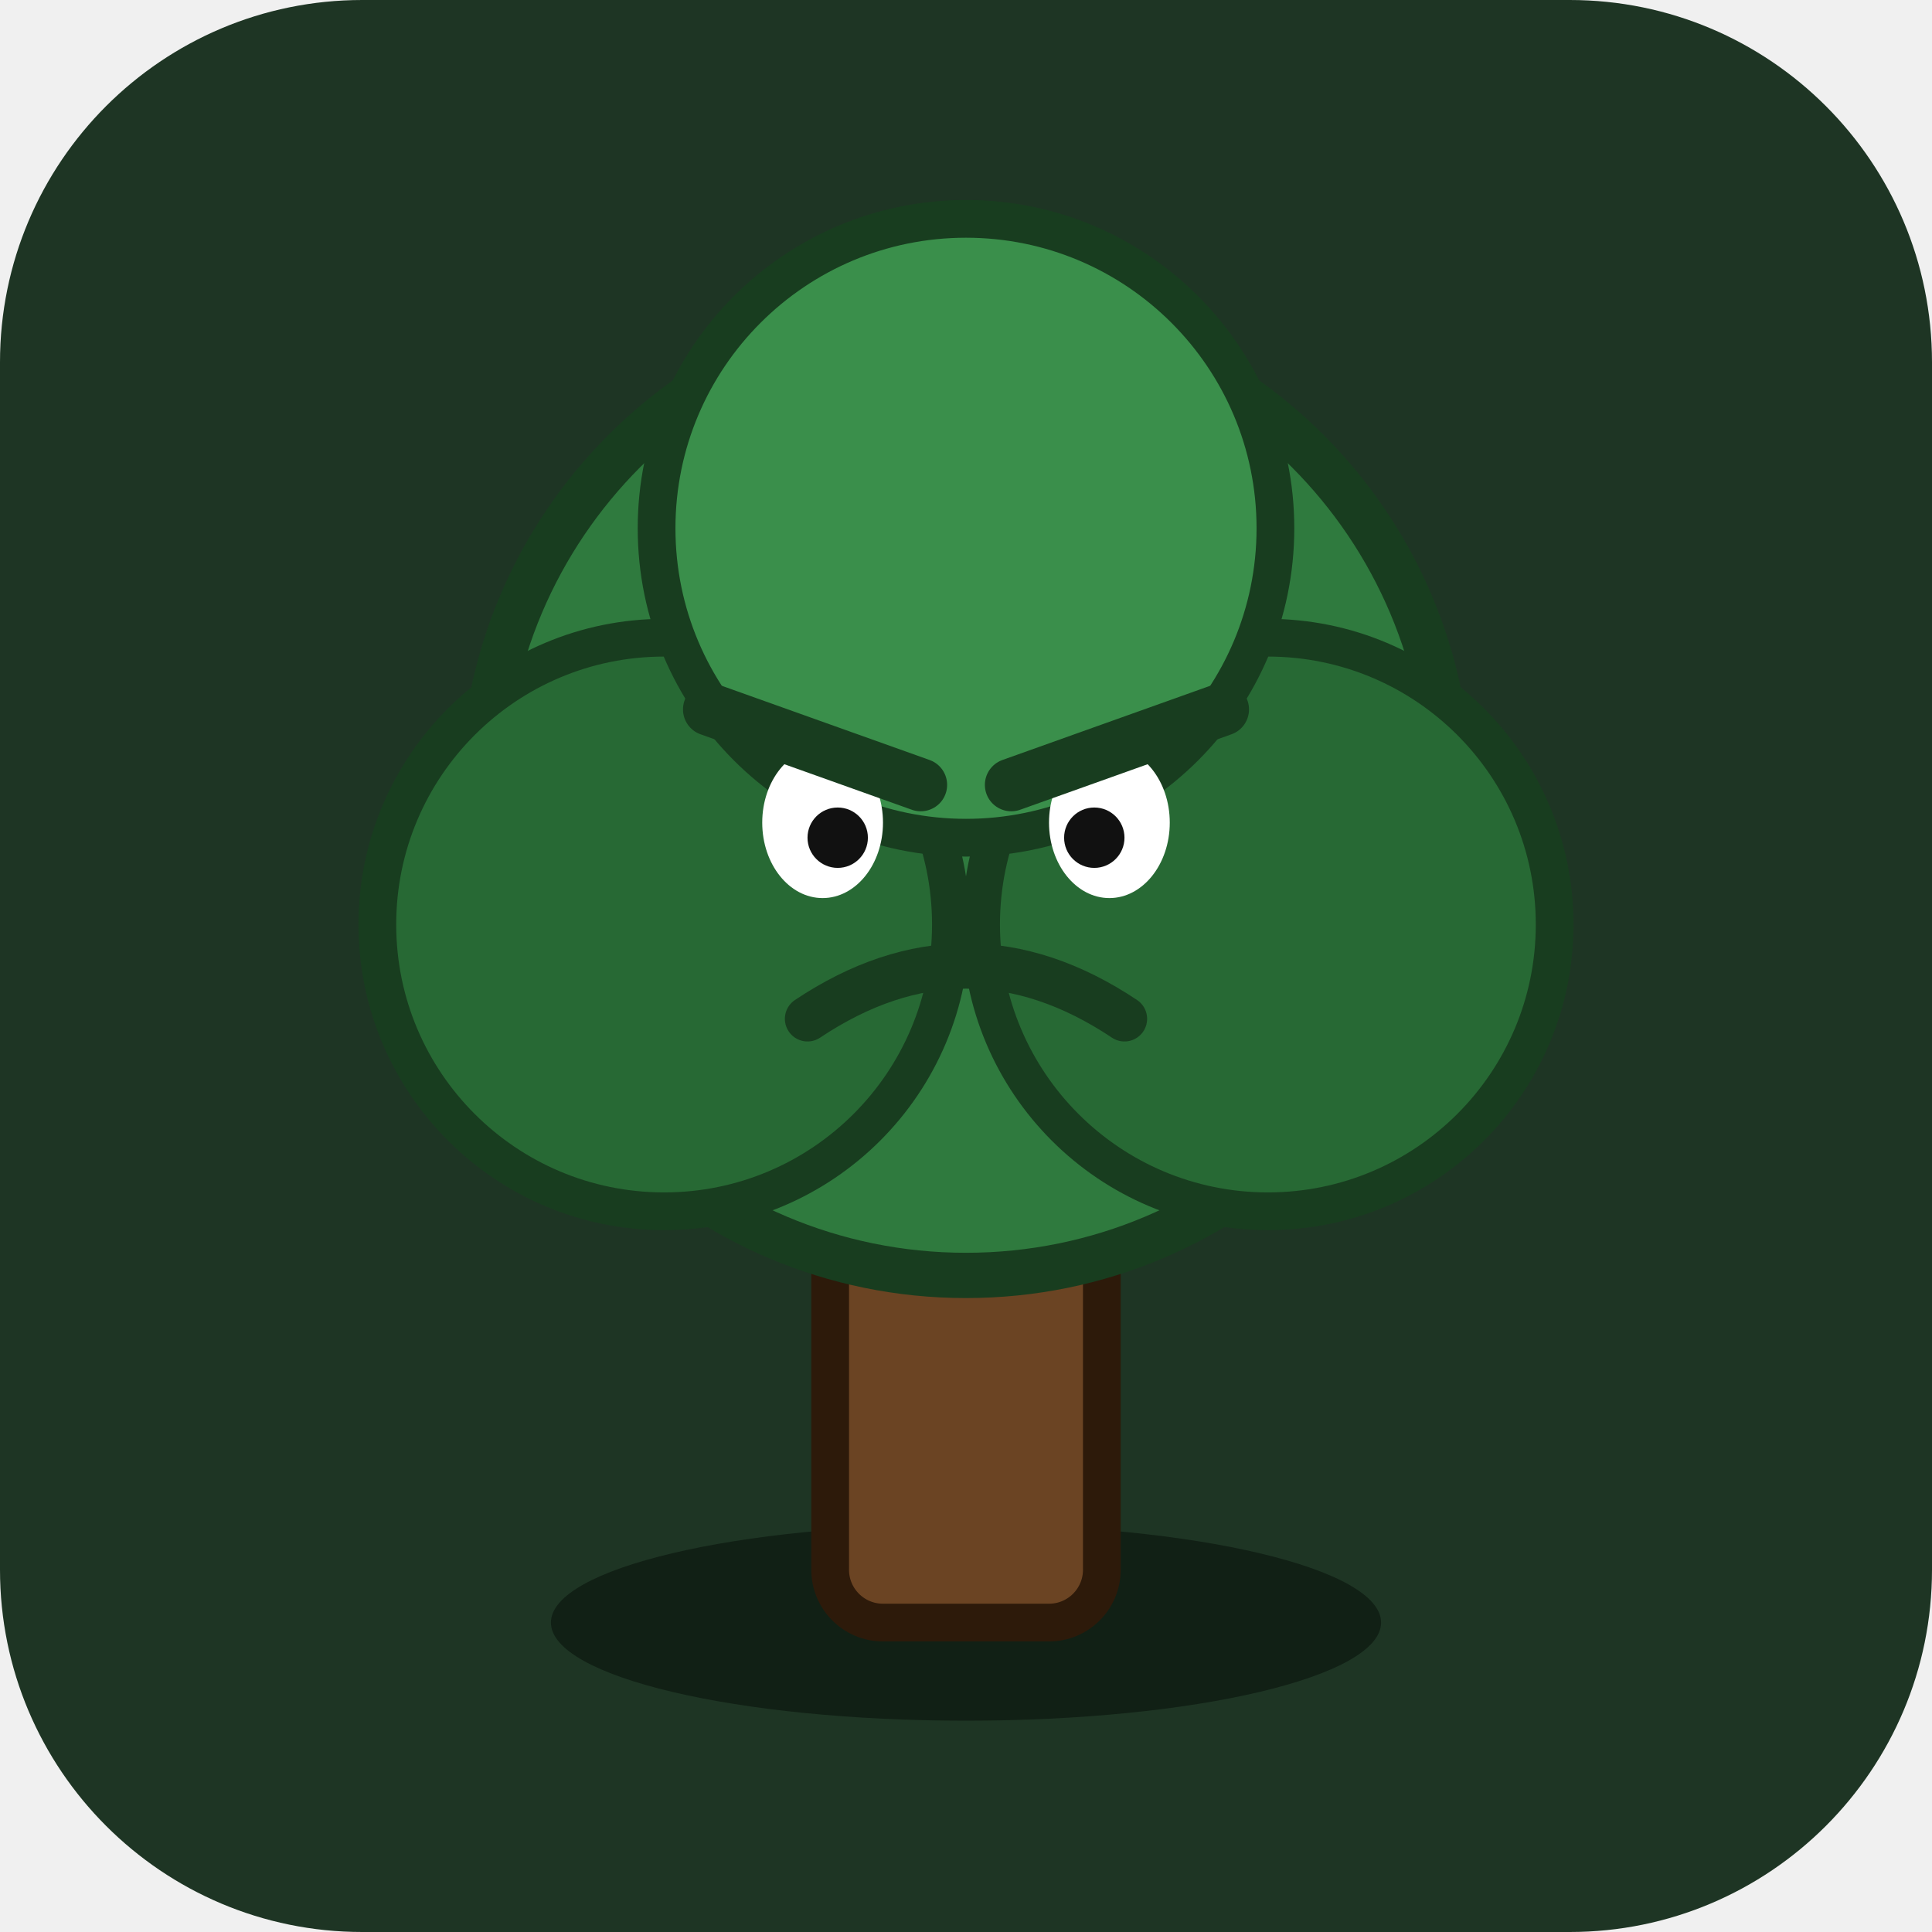
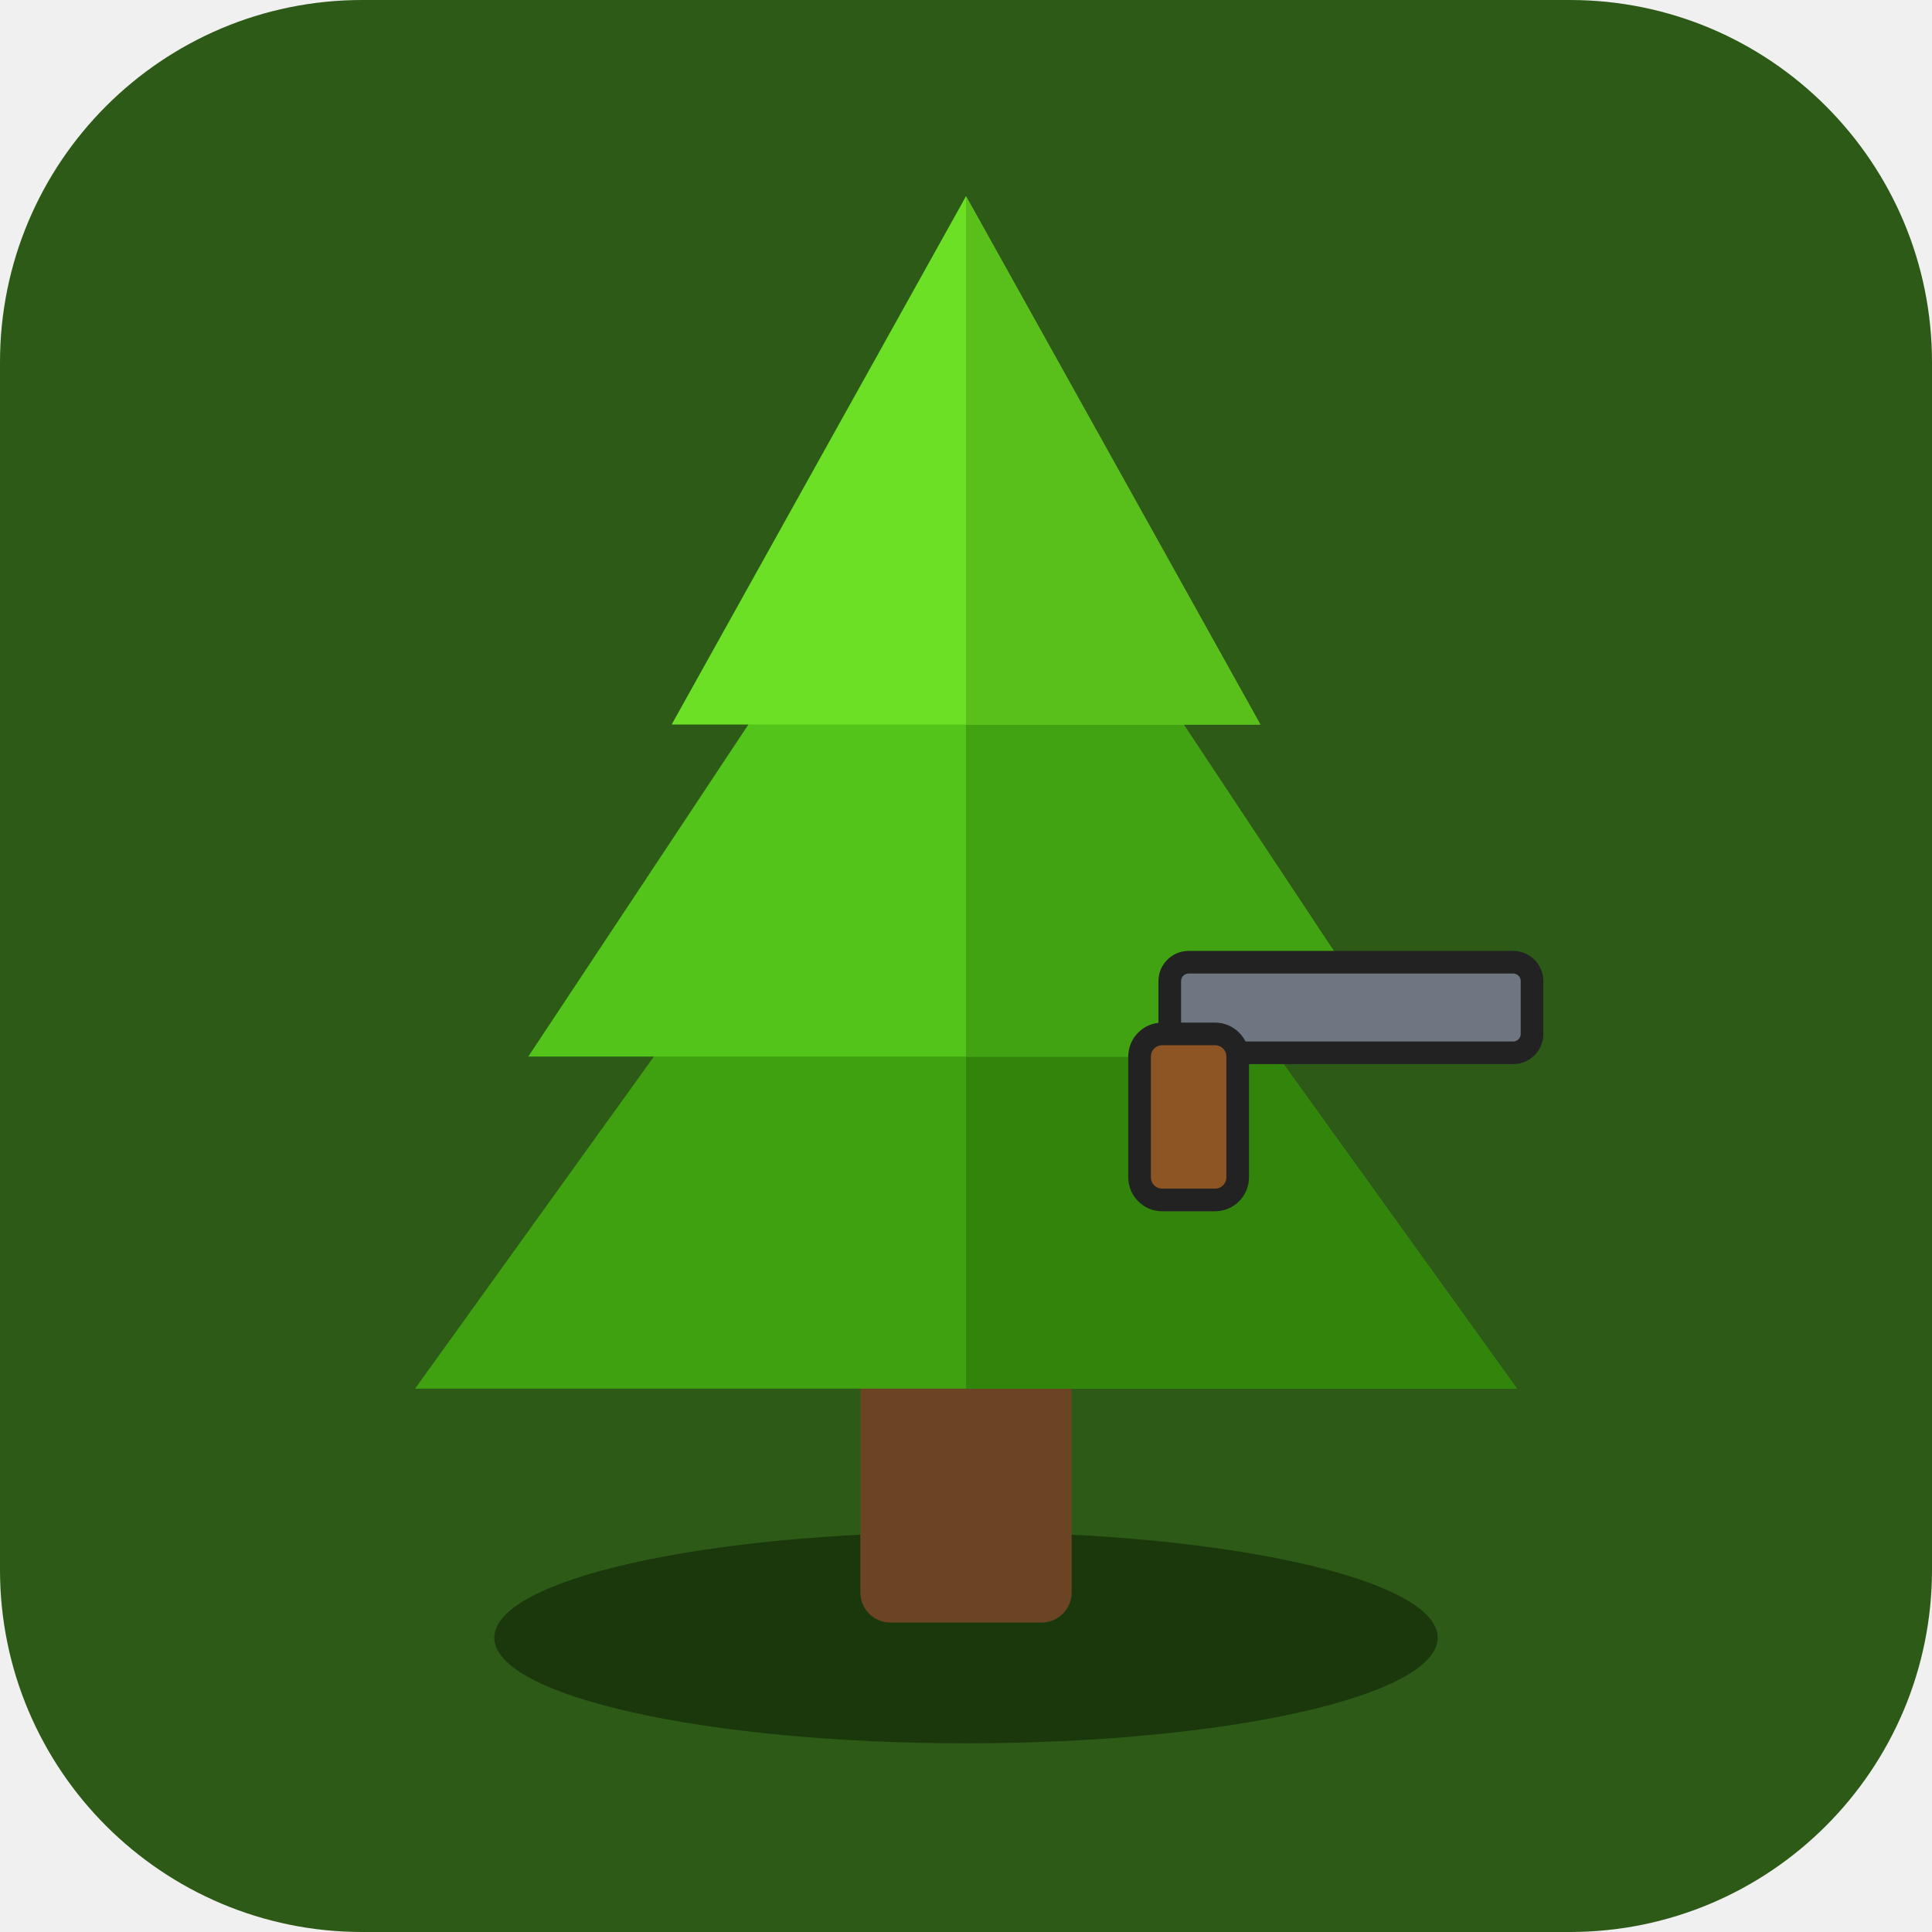
<svg xmlns="http://www.w3.org/2000/svg" viewBox="0 0 512 512">
-   <rect width="512" height="512" rx="96" fill="#1e3524" />
-   <ellipse cx="256" cy="430" rx="110" ry="26" fill="#112015" />
-   <rect x="220" y="290" width="72" height="140" rx="14" fill="#6b4423" stroke="#2d1a0a" stroke-width="10" />
-   <circle cx="256" cy="210" r="128" fill="#2f7a3e" stroke="#183d1f" stroke-width="12" />
-   <circle cx="176" cy="245" r="76" fill="#276934" stroke="#183d1f" stroke-width="10" />
-   <circle cx="336" cy="245" r="76" fill="#276934" stroke="#183d1f" stroke-width="10" />
-   <circle cx="256" cy="140" r="82" fill="#3a8f4b" stroke="#183d1f" stroke-width="10" />
-   <ellipse cx="218" cy="218" rx="16" ry="20" fill="#fff" />
-   <ellipse cx="294" cy="218" rx="16" ry="20" fill="#fff" />
-   <circle cx="222" cy="222" r="8" fill="#111" />
-   <circle cx="290" cy="222" r="8" fill="#111" />
-   <path d="M188 188 L244 208" stroke="#183d1f" stroke-width="14" stroke-linecap="round" />
-   <path d="M324 188 L268 208" stroke="#183d1f" stroke-width="14" stroke-linecap="round" />
-   <path d="M214 270 Q256 242 298 270" fill="none" stroke="#183d1f" stroke-width="12" stroke-linecap="round" />
+   <rect width="512" height="512" rx="96" fill="#2d5a17" />
+   <ellipse cx="256" cy="434" rx="125" ry="28" fill="#1b380d" />
+   <rect x="228" y="340" width="56" height="90" rx="8" fill="#6b4423" />
+   <polygon points="256,165 110,368 402,368" fill="#3fa110" />
+   <polygon points="256,165 256,368 402,368" fill="#32850b" />
+   <polygon points="256,105 140,280 372,280" fill="#52c41a" />
+   <polygon points="256,105 256,280 372,280" fill="#42a312" />
+   <polygon points="256,52 178,192 334,192" fill="#6be024" />
+   <polygon points="256,52 256,192 334,192" fill="#58bf1b" />
+   <rect x="310" y="255" width="96" height="24" rx="5" fill="#6e7681" stroke="#222" stroke-width="6" />
+   <rect x="302" y="274" width="26" height="44" rx="6" fill="#8d5524" stroke="#222" stroke-width="6" />
</svg>
